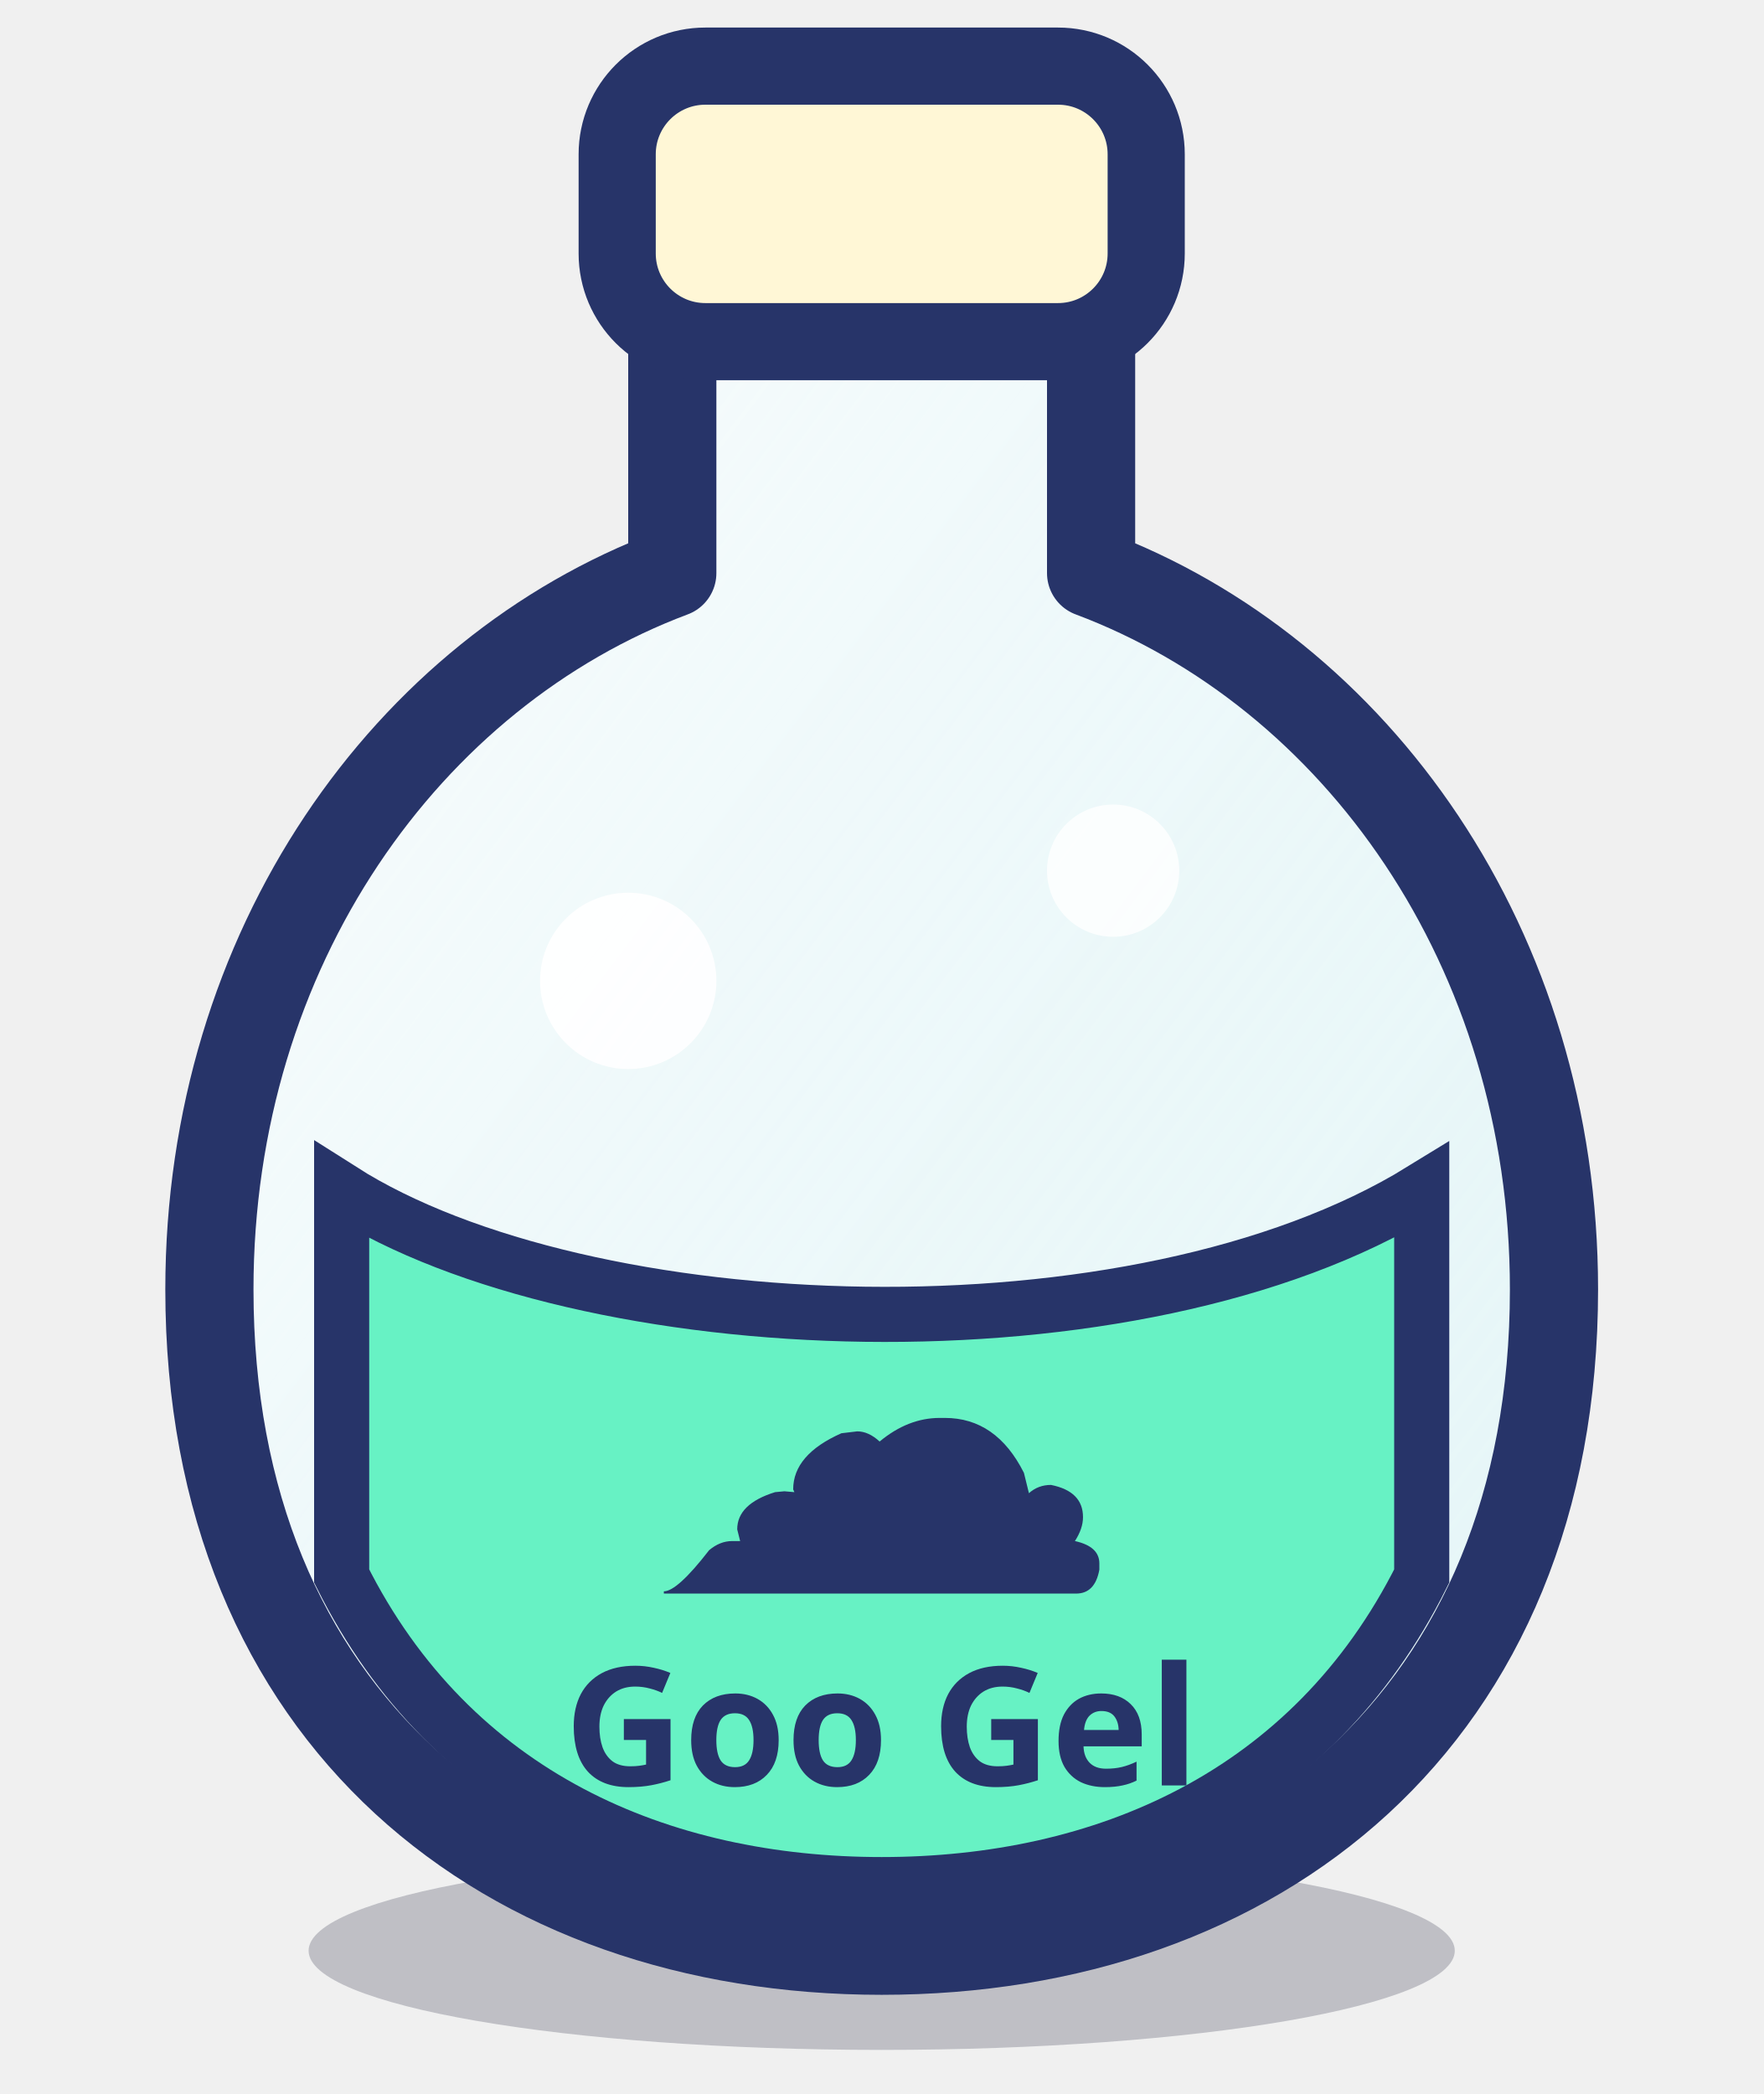
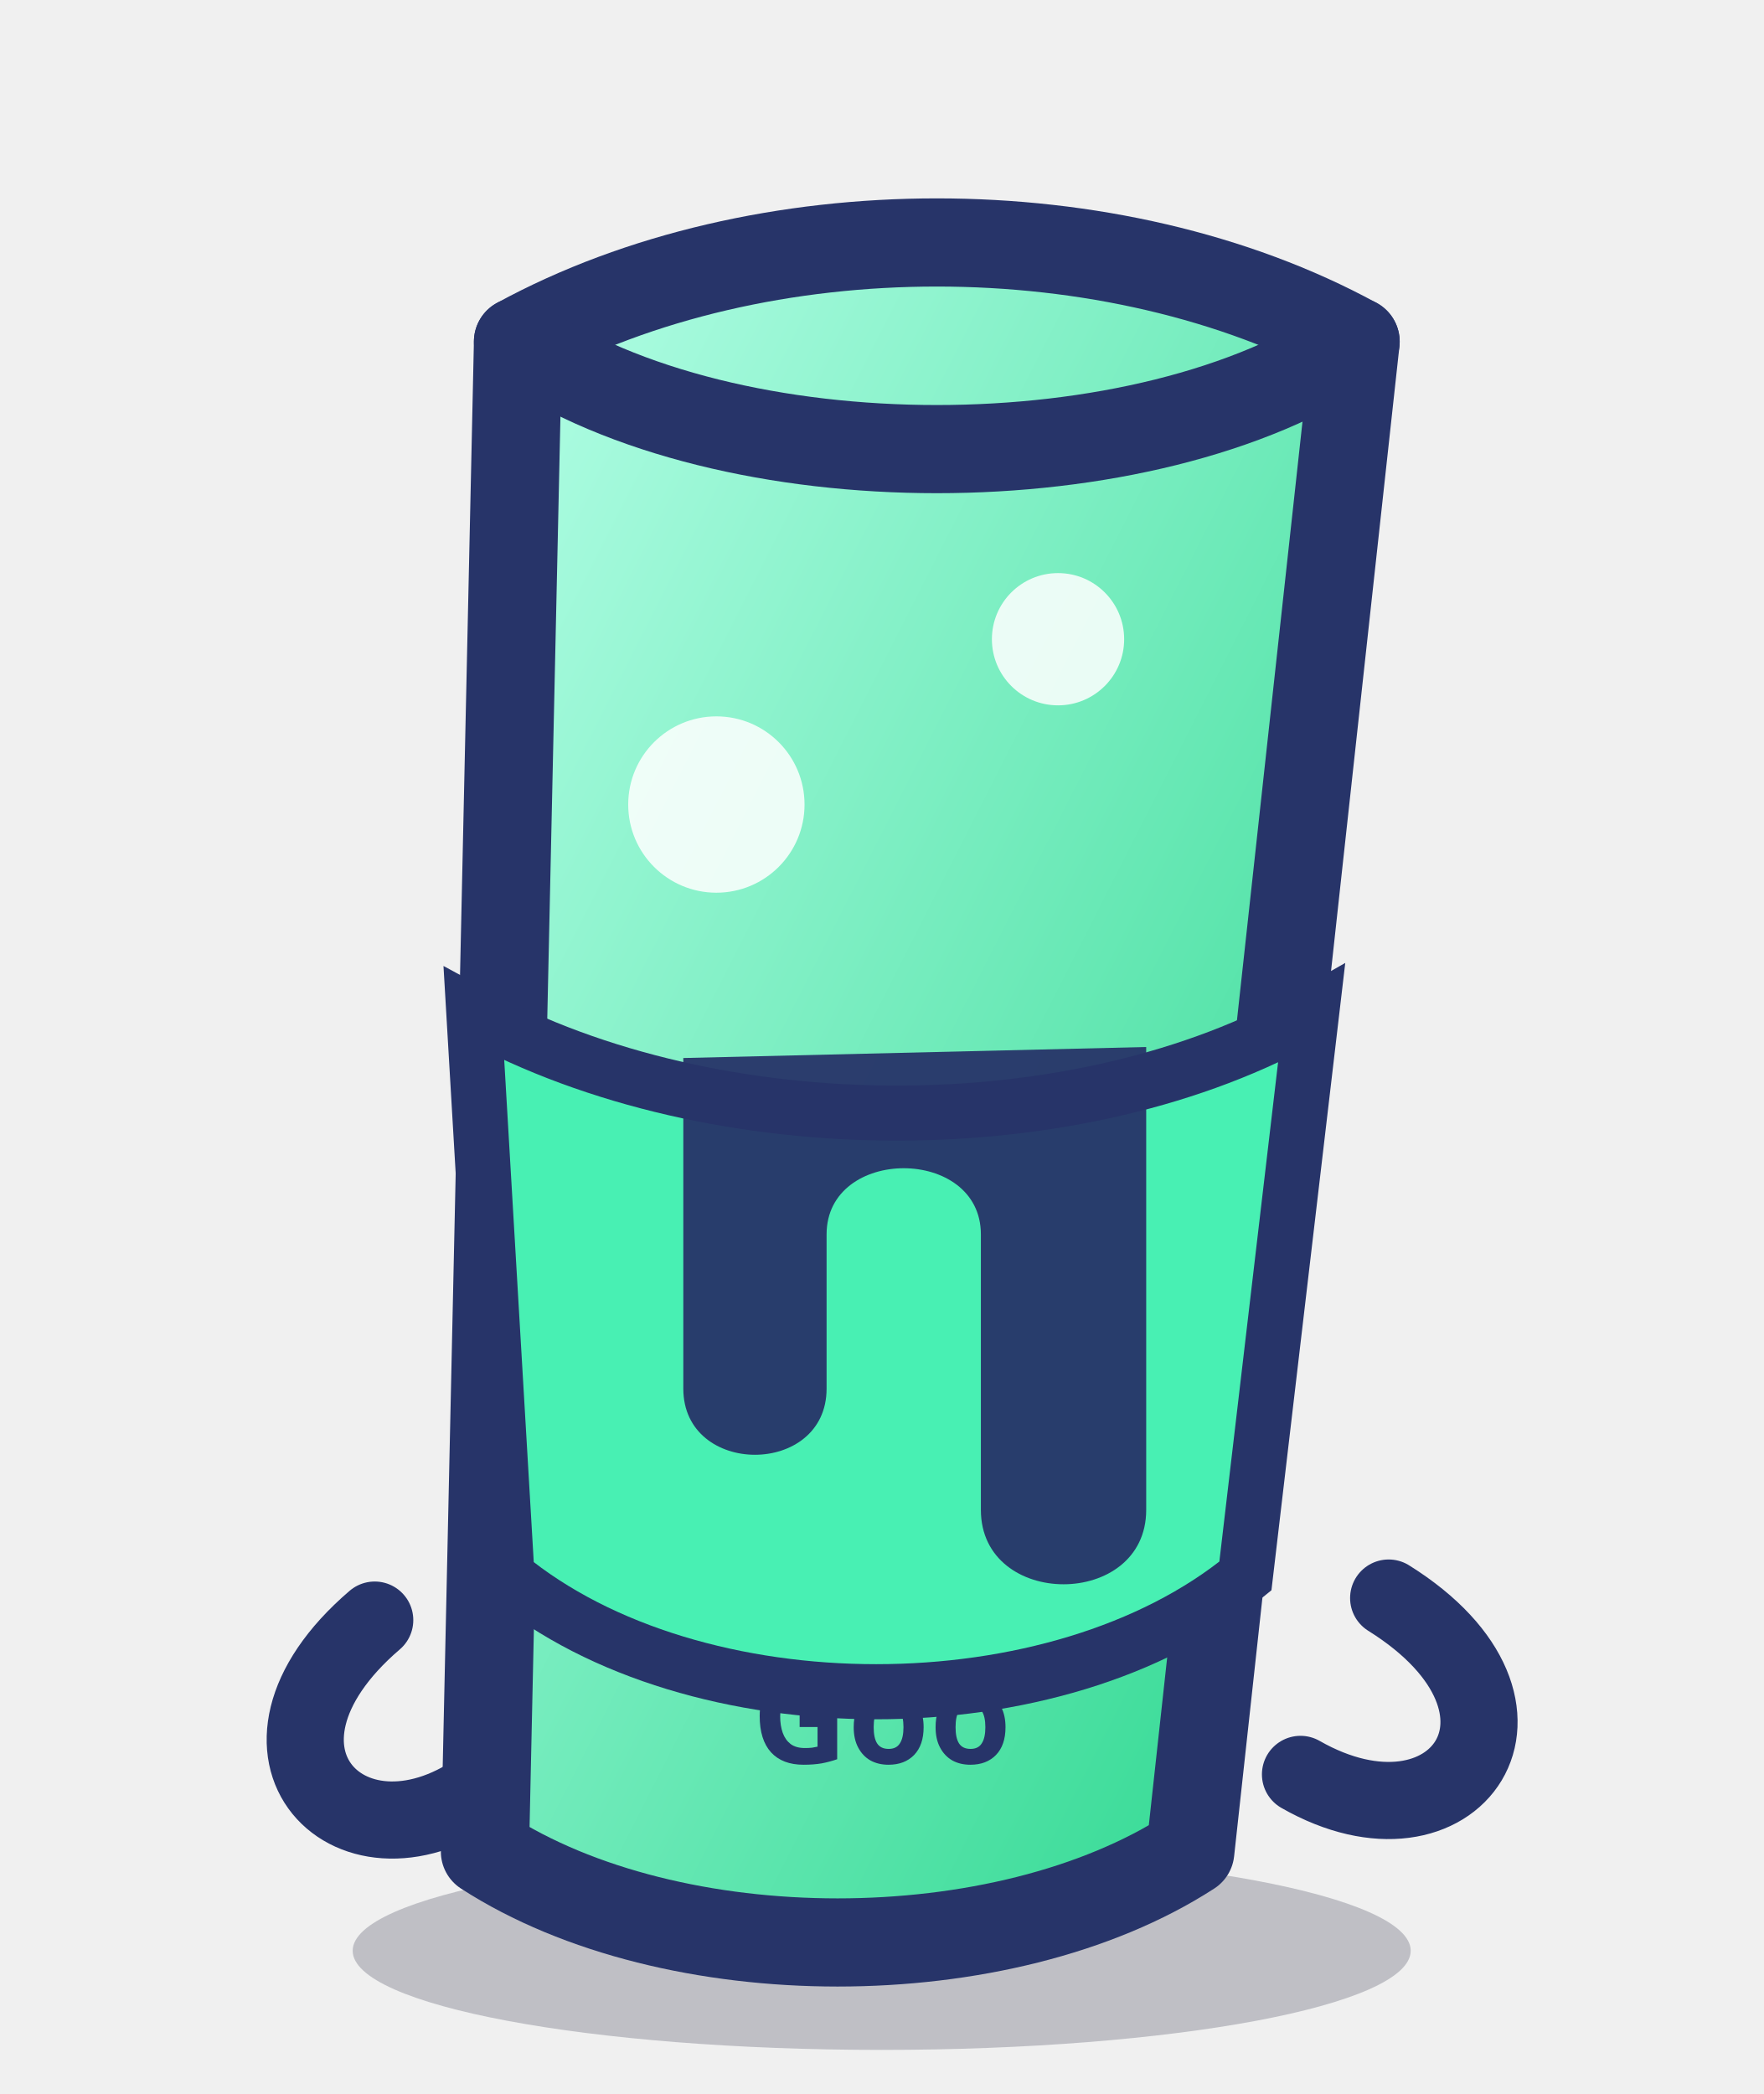
<svg xmlns="http://www.w3.org/2000/svg" viewBox="0 0 160 190" role="img" aria-labelledby="title desc">
  <defs>
-     <linearGradient id="glass" x1="0" x2="1" y1="0" y2="1">
-       <stop offset="0" stop-color="#ffffff" stop-opacity="0.85" />
-       <stop offset="1" stop-color="#d8fbff" stop-opacity="0.45" />
+     <linearGradient id="goo" x1="0" x2="1" y1="0" y2="1">
+       <stop offset="0" stop-color="#b7ffe8" />
+       <stop offset="1" stop-color="#28d68c" />
    </linearGradient>
  </defs>
-   <ellipse cx="80" cy="177" rx="52" ry="9" fill="#10142f" opacity="0.22" />
-   <path d="M61 14h38v38c24 9 42 34 42 65 0 39-27 60-61 60s-61-21-61-60c0-31 18-56 42-65V14Z" fill="url(#glass)" stroke="#273469" stroke-width="8" stroke-linejoin="round" />
-   <rect x="56" y="6" width="48" height="25" rx="8" fill="#fff7d6" stroke="#273469" stroke-width="7" />
-   <path d="M31 108c22 14 72 16 98 0v35c-10 20-29 28-49 28s-39-8-49-28v-35Z" fill="#67f2c4" stroke="#273469" stroke-width="5" />
-   <circle cx="57" cy="89" r="8" fill="#ffffff" opacity="0.9" />
-   <circle cx="101" cy="79" r="6" fill="#ffffff" opacity="0.8" />
-   <text x="80" y="132" font-family="Trebuchet MS, Arial Rounded MT Bold, sans-serif" font-size="44" font-weight="900" text-anchor="middle" dominant-baseline="middle" fill="#273469">☁</text>
-   <text x="80" y="162" font-family="Trebuchet MS, sans-serif" font-size="15" font-weight="800" text-anchor="middle" fill="#273469">Goo Gel</text>
+   <ellipse cx="80" cy="177" rx="48" ry="9" fill="#10142f" opacity=".22" />
+   <path d="M47 31c22-12 54-12 76 0l-15 137c-17 11-47 11-64 0L47 31Z" fill="url(#goo)" stroke="#273469" stroke-width="8" stroke-linejoin="round" />
+   <path d="M47 31c19 13 57 13 76 0" fill="none" stroke="#273469" stroke-width="8" stroke-linecap="round" />
+   <path d="M43 92c22 12 55 12 76 0l-6 51c-17 14-50 14-67 0l-3-51Z" fill="#48f0b3" stroke="#273469" stroke-width="5" />
+   <path d="M62 96v30c0 8 13 8 13 0v-14c0-8 14-8 14 0v25c0 9 15 9 15 0V95" fill="#273469" opacity=".95" />
+   <circle cx="65" cy="73" r="8" fill="#ffffff" opacity=".85" />
+   <circle cx="96" cy="58" r="6" fill="#ffffff" opacity=".85" />
+   <path d="M34 147c-14 12-2 24 10 15m82-17c16 10 6 24-8 16" fill="none" stroke="#273469" stroke-width="7" stroke-linecap="round" />
+   <text x="80" y="160" font-family="Trebuchet MS, sans-serif" font-size="12" font-weight="900" text-anchor="middle" fill="#273469">Goo</text>
</svg>
